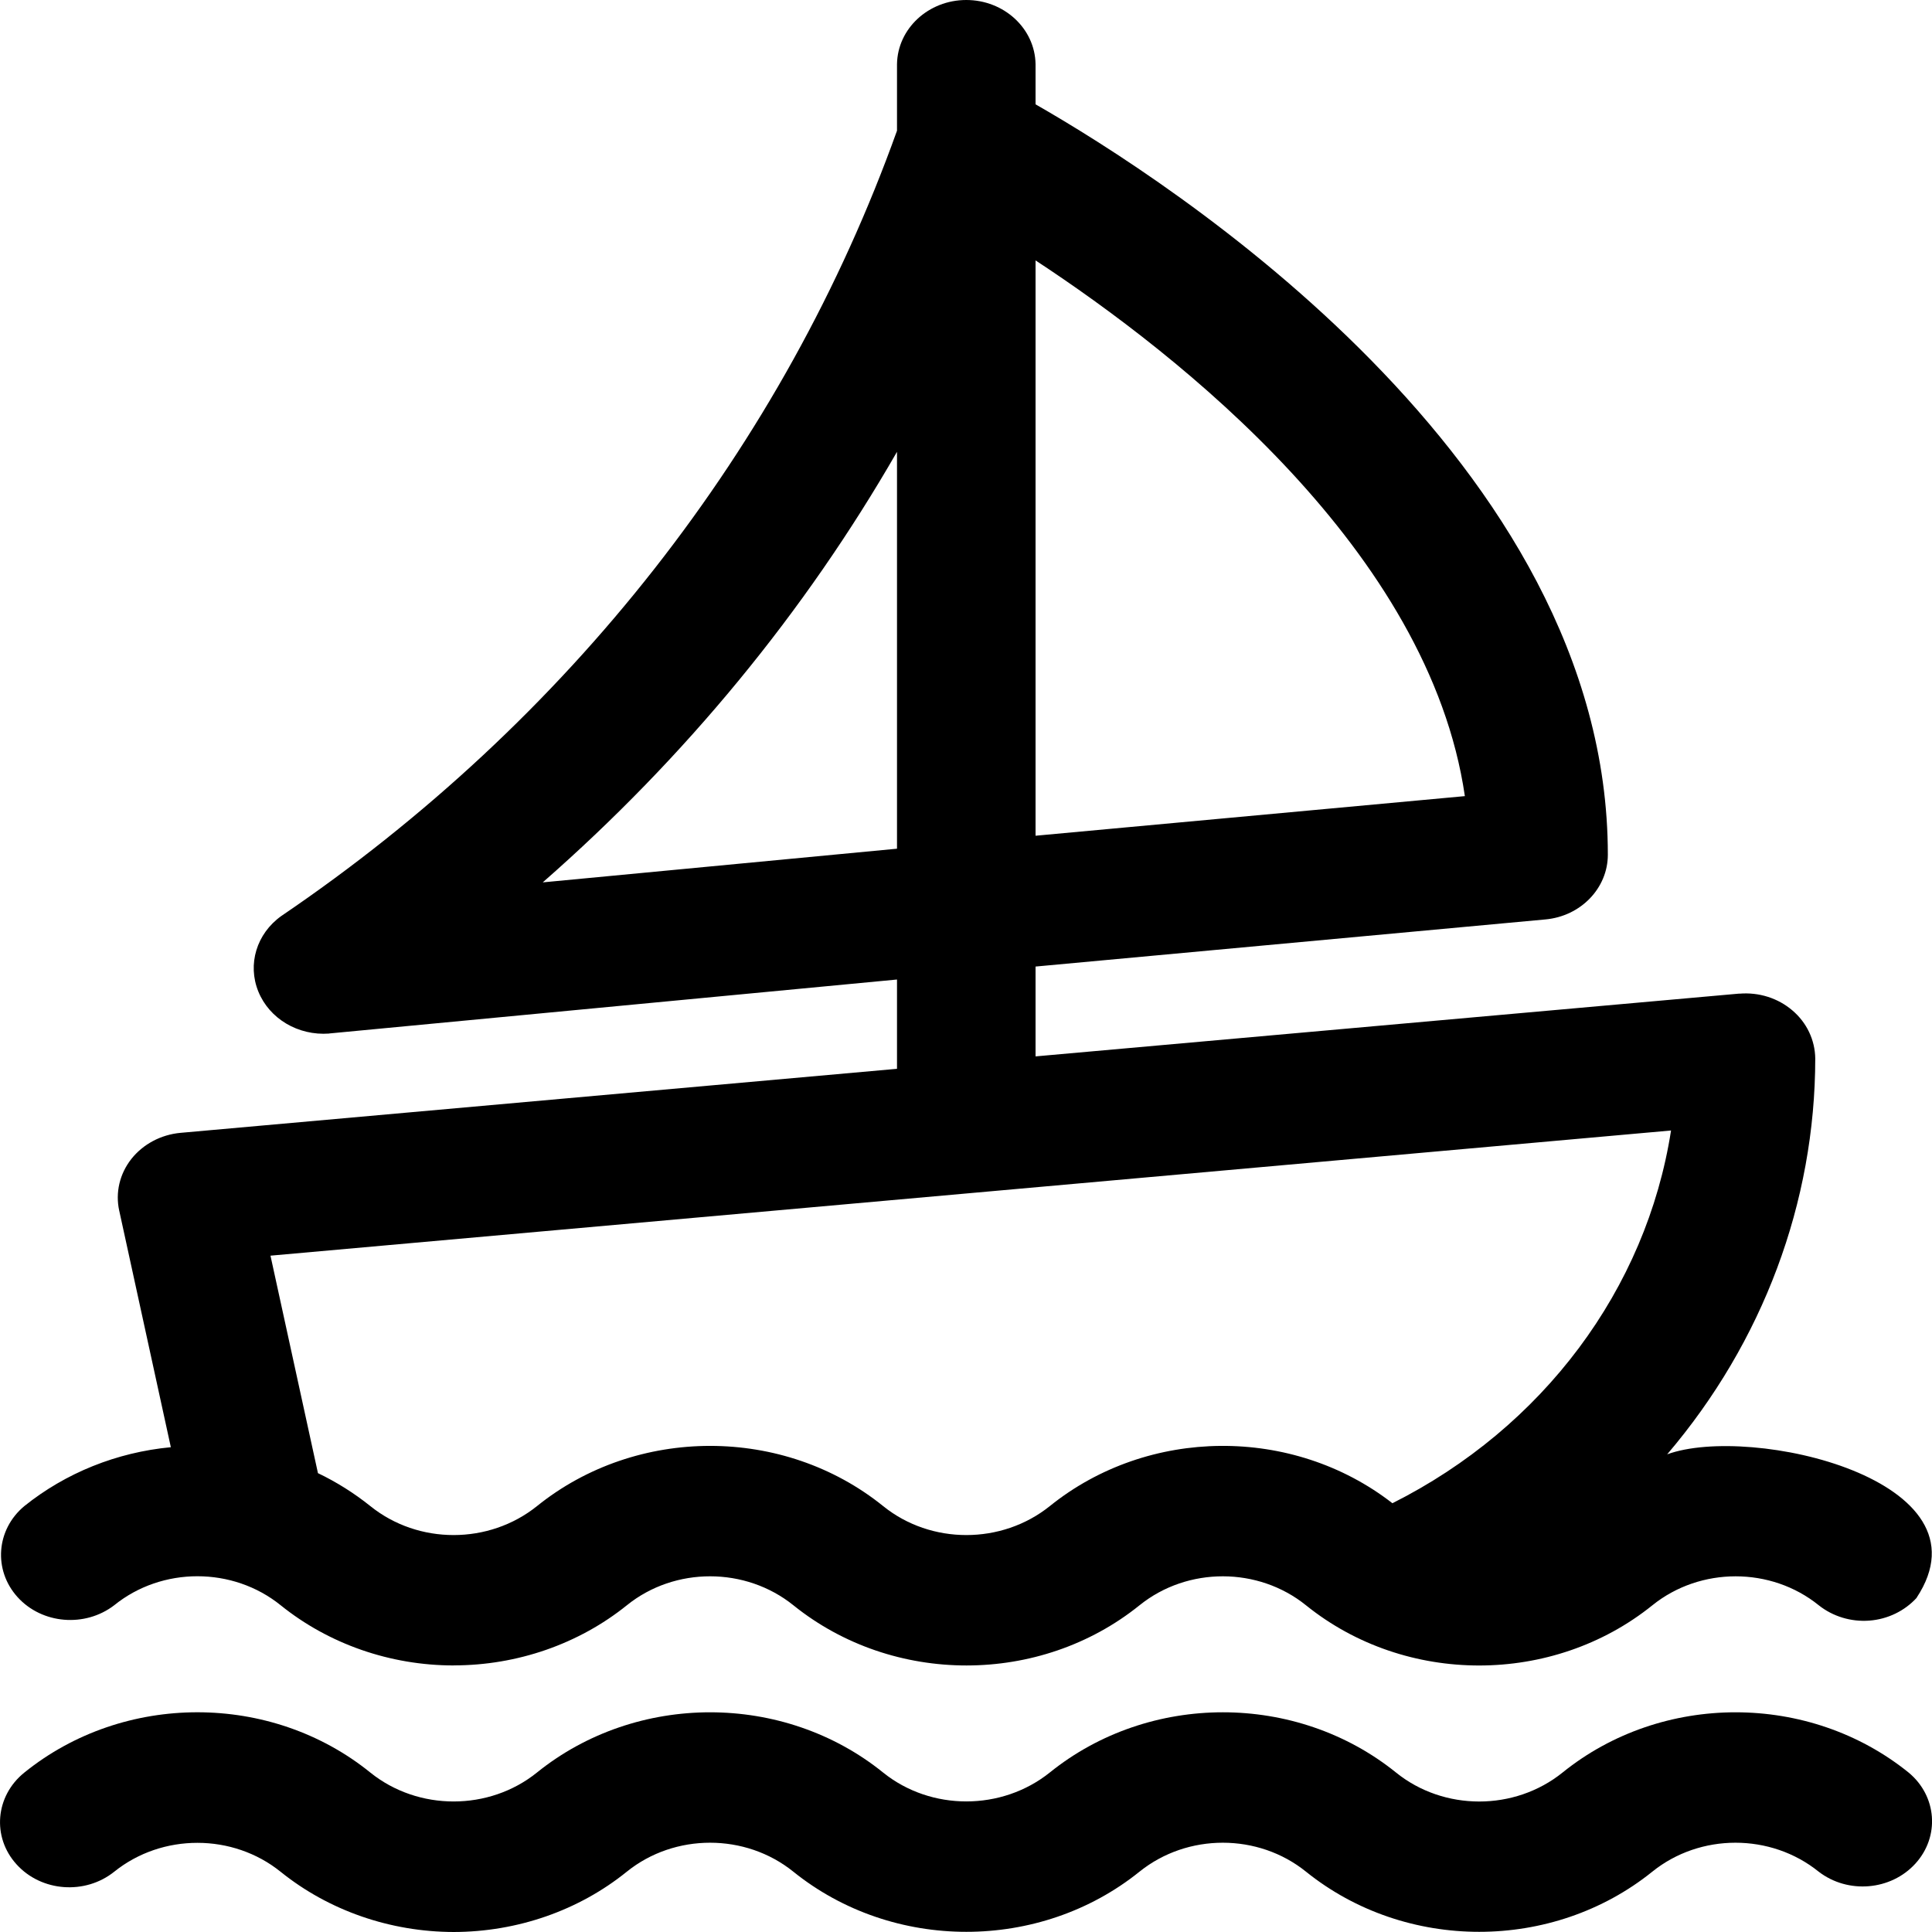
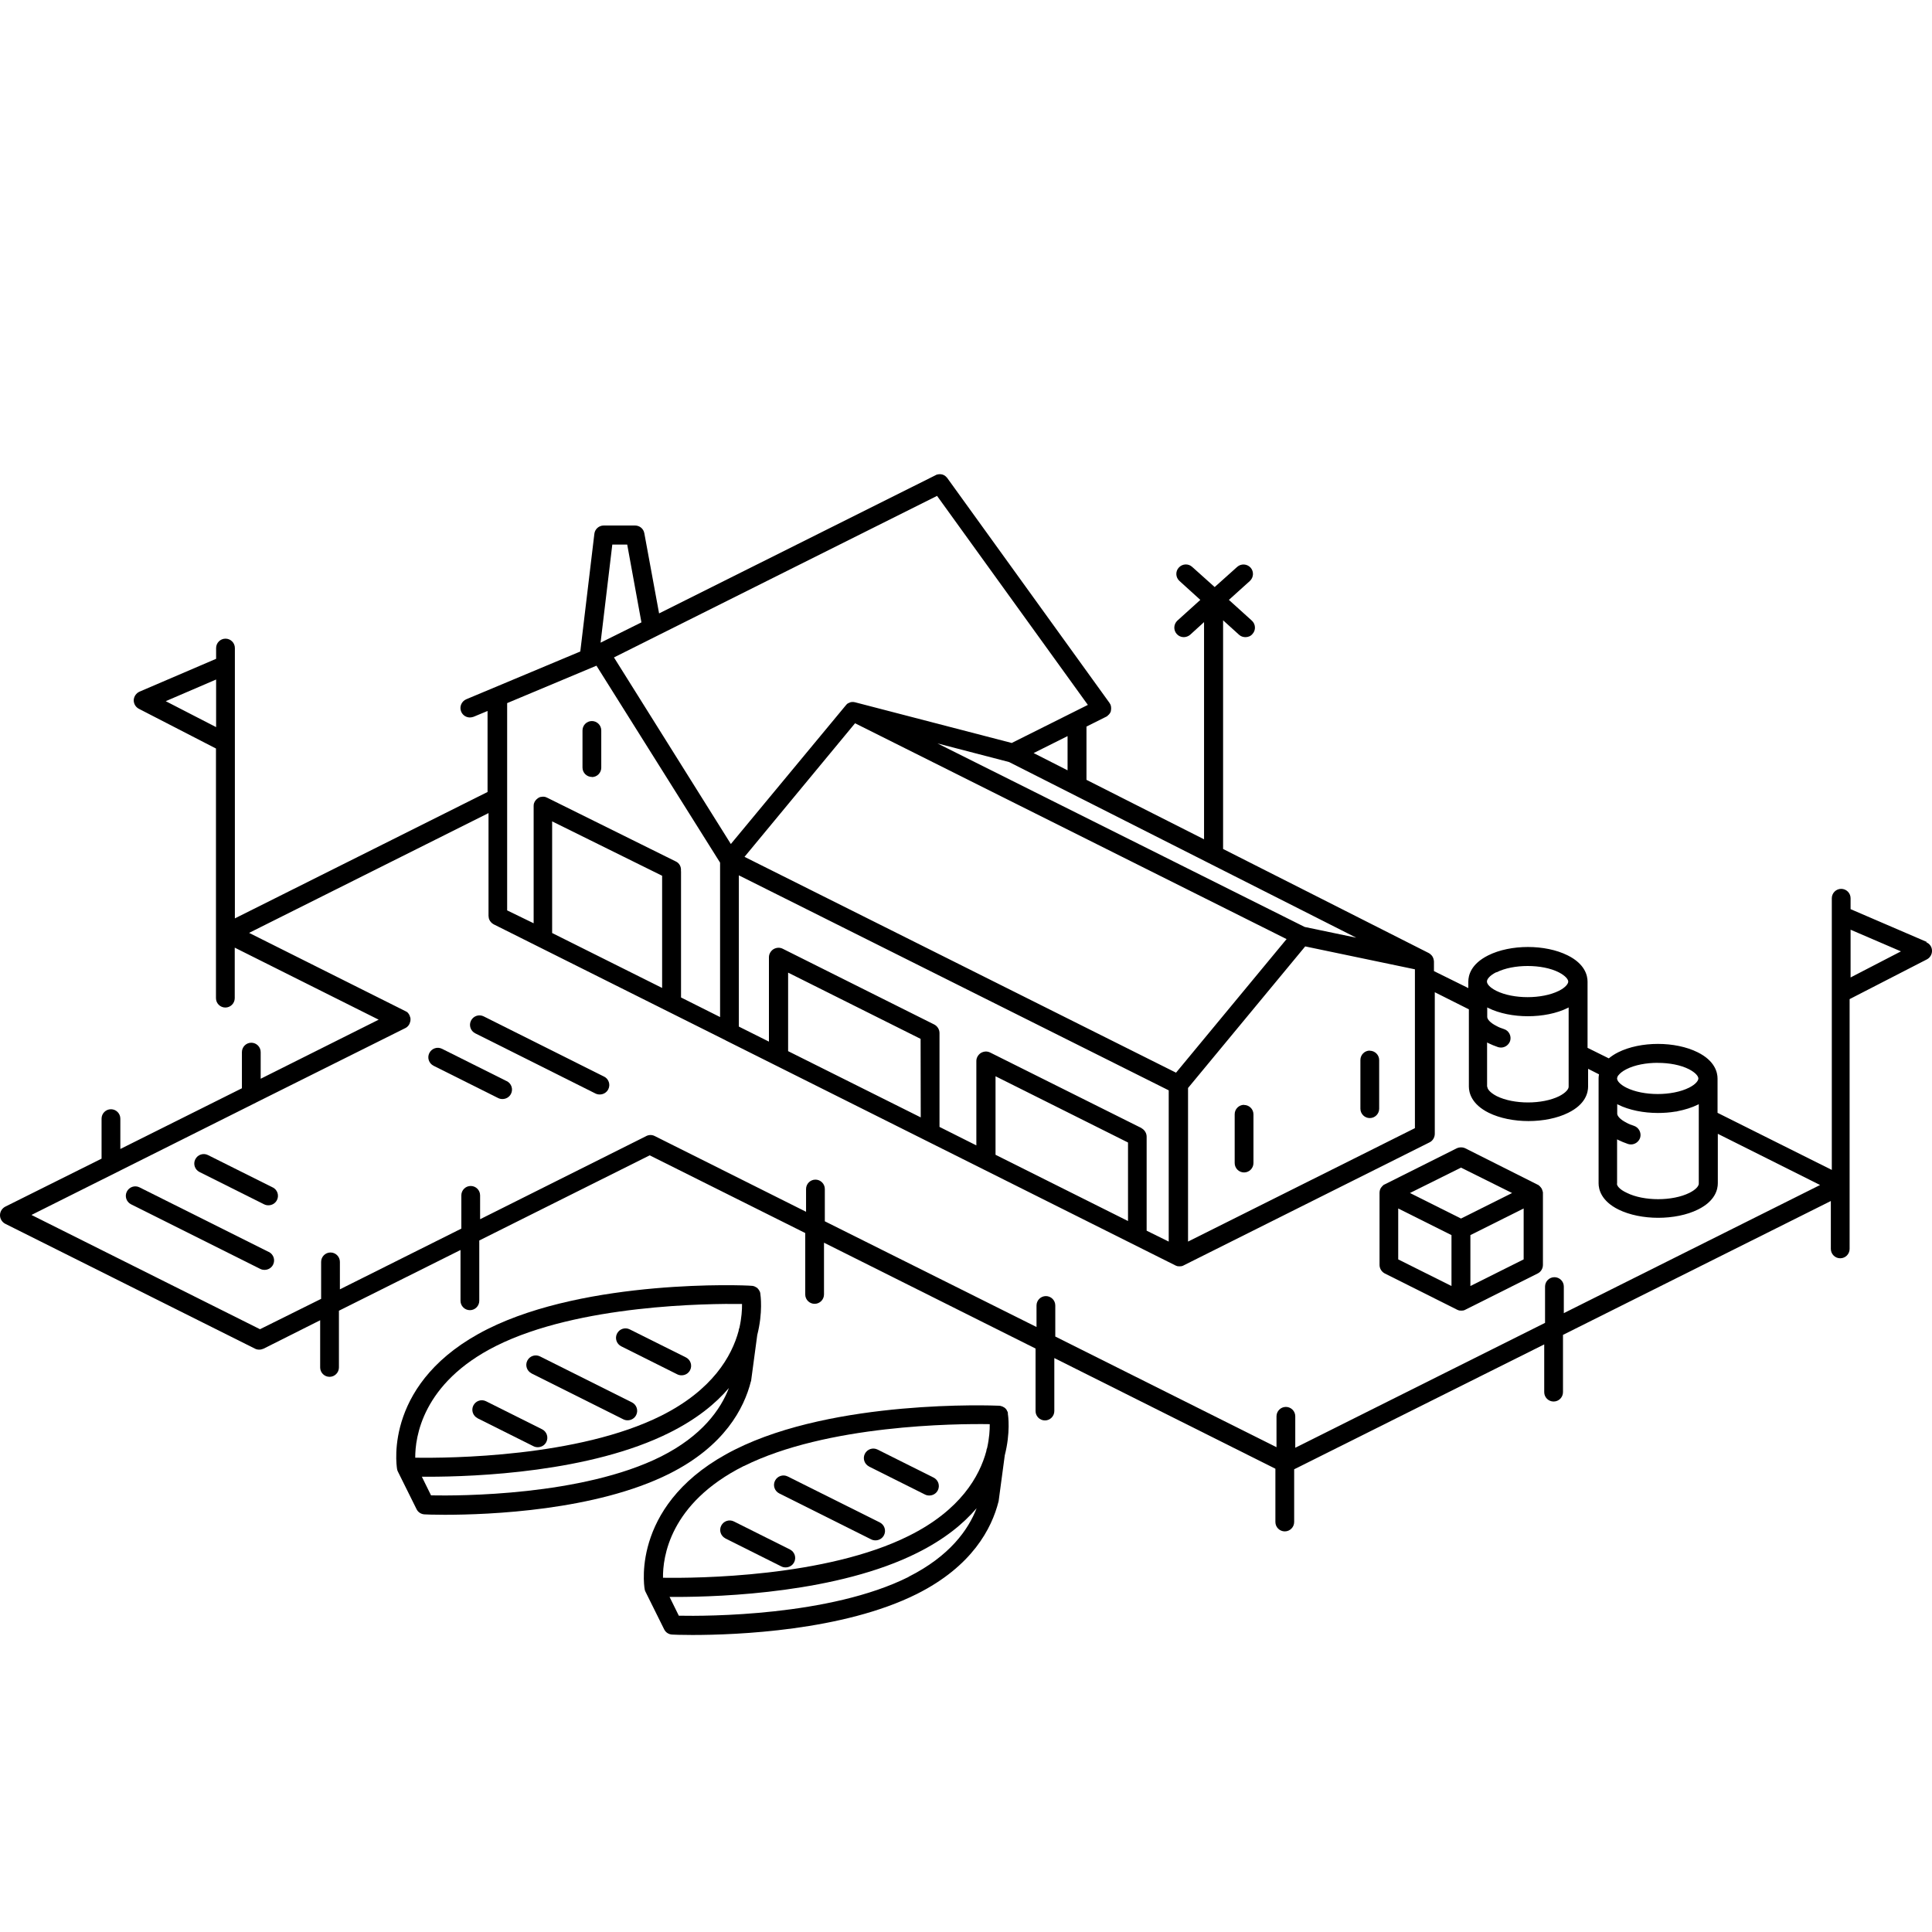
<svg xmlns="http://www.w3.org/2000/svg" fill="#000000" width="800px" height="800px" viewBox="0 0 14 14" role="img" focusable="false" aria-hidden="true" version="1.1" id="svg1" xml:space="preserve">
  <defs id="defs1" />
-   <path d="M 3.288,14 C 2.828,13.999 2.383,13.845 2.034,13.564 1.687,13.284 1.175,13.284 0.828,13.563 0.617,13.732 0.3,13.709 0.12,13.51 c -0.18,-0.198 -0.154,-0.496 0.056,-0.665 0.721,-0.583 1.788,-0.583 2.508,0 0.347,0.279 0.86,0.279 1.207,-5.89e-4 0.722,-0.582 1.788,-0.582 2.509,5.89e-4 0.347,0.279 0.859,0.278 1.207,-5.89e-4 0.722,-0.582 1.787,-0.582 2.509,0 0.347,0.28 0.859,0.28 1.207,0 0.721,-0.582 1.787,-0.582 2.508,5.89e-4 0.205,0.17 0.227,0.463 0.049,0.659 -0.178,0.196 -0.489,0.222 -0.701,0.059 -0.347,-0.28 -0.859,-0.28 -1.206,0 -0.722,0.581 -1.787,0.581 -2.509,0 -0.347,-0.28 -0.859,-0.28 -1.207,0 -0.722,0.581 -1.787,0.581 -2.508,0 -0.347,-0.28 -0.86,-0.28 -1.207,0 C 4.193,13.845 3.748,13.999 3.288,14 Z m 0,-1.931 v -5.88e-4 c -0.46,0 -0.905,-0.155 -1.254,-0.436 C 1.687,11.352 1.174,11.352 0.828,11.632 0.616,11.795 0.304,11.769 0.127,11.573 -0.05,11.377 -0.028,11.084 0.176,10.914 0.476,10.673 0.846,10.524 1.238,10.487 L 0.864,8.773 v 5.884e-4 C 0.835,8.642 0.867,8.506 0.952,8.398 1.037,8.291 1.166,8.222 1.308,8.209 L 6.5,7.745 V 7.098 l -4.115,0.391 v 5.892e-4 C 2.16,7.506 1.952,7.382 1.872,7.185 1.792,6.988 1.859,6.766 2.038,6.638 4.121,5.225 5.681,3.235 6.5,0.947 V 0.465 C 6.504,0.207 6.728,0 7.002,0 7.276,0 7.5,0.207 7.504,0.465 V 0.756 C 8.46,1.303 11.651,3.342 11.651,6.193 v 5.892e-4 c 0,0.242 -0.196,0.446 -0.453,0.469 L 7.504,7.004 V 7.655 L 12.604,7.2 v 5.892e-4 c 0.141,-0.012 0.28,0.032 0.384,0.121 0.105,0.089 0.164,0.215 0.166,0.348 -6.27e-4,1.043 -0.379,2.055 -1.073,2.869 0.605,-0.221 2.374,0.183 1.807,1.04 h 6.25e-4 c -0.087,0.095 -0.21,0.155 -0.343,0.165 -0.132,0.01 -0.264,-0.03 -0.366,-0.111 -0.346,-0.28 -0.859,-0.28 -1.206,2.5e-5 -0.722,0.581 -1.787,0.582 -2.509,5.88e-4 C 9.118,11.353 8.606,11.352 8.258,11.632 7.536,12.214 6.472,12.214 5.75,11.633 5.403,11.353 4.89,11.352 4.543,11.632 4.194,11.913 3.748,12.068 3.288,12.068 Z M 2.304,10.675 c 0.136,0.065 0.264,0.146 0.38,0.239 0.348,0.28 0.859,0.279 1.207,0 0.722,-0.582 1.788,-0.582 2.509,0 0.347,0.28 0.859,0.279 1.207,0 0.712,-0.574 1.76,-0.583 2.483,-0.021 1.09,-0.548 1.84,-1.551 2.019,-2.701 C 9.565,8.42 4.505,8.871 1.96,9.099 Z M 6.5,3.274 C 5.831,4.438 4.963,5.492 3.933,6.394 L 6.5,6.15 Z M 7.504,1.887 V 6.056 L 10.615,5.769 C 10.356,3.996 8.549,2.573 7.504,1.887 Z" id="path1" style="stroke-width:0.156" />
+   <path d="m 11.178,8.633 c -6.71e-4,-0.002 -6.71e-4,-0.004 -0.001,-0.006 0,-0.001 -6.71e-4,-0.002 -0.001,-0.003 -6.71e-4,-0.002 -0.001,-0.003 -0.002,-0.005 -6.71e-4,-0.001 -0.001,-0.002 -0.001,-0.003 -6.71e-4,-0.001 -0.001,-0.003 -0.003,-0.005 -6.71e-4,-0.001 -0.001,-0.002 -0.002,-0.003 -6.71e-4,-0.001 -0.002,-0.003 -0.003,-0.004 -6.69e-4,-0.001 -0.001,-0.002 -0.003,-0.003 -0.001,-0.001 -0.002,-0.003 -0.003,-0.004 l -0.003,-0.003 c -0.001,-0.001 -0.003,-0.002 -0.004,-0.003 -0.001,-6.709e-4 -0.002,-0.001 -0.003,-0.003 l -0.001,-0.001 c -6.71e-4,-6.691e-4 -0.002,-0.001 -0.003,-0.001 -6.71e-4,-6.691e-4 -0.001,-6.691e-4 -0.002,-0.001 L 10.618,8.321 c -0.019,-0.009 -0.042,-0.009 -0.062,0 l -0.523,0.262 c -6.71e-4,6.708e-4 -0.001,6.708e-4 -0.002,0.001 -0.001,6.726e-4 -0.002,0.001 -0.003,0.001 -6.69e-4,0 -6.69e-4,6.708e-4 -0.001,0.001 -0.001,6.708e-4 -0.002,0.001 -0.003,0.003 -0.001,0.001 -0.003,0.002 -0.004,0.003 -0.001,6.709e-4 -0.002,0.002 -0.003,0.003 -0.001,0.001 -0.003,0.003 -0.003,0.004 -6.71e-4,6.709e-4 -0.002,0.002 -0.003,0.003 -0.001,0.001 -0.002,0.003 -0.003,0.004 -6.71e-4,0.001 -0.001,0.002 -0.002,0.003 -6.69e-4,0.001 -0.002,0.003 -0.003,0.005 -6.71e-4,0.001 -0.001,0.002 -0.001,0.003 -6.71e-4,0.002 -0.001,0.003 -0.002,0.005 -6.708e-4,0.001 -6.708e-4,0.002 -0.001,0.003 -6.708e-4,0.002 -6.708e-4,0.004 -0.001,0.006 0,0.001 -6.708e-4,0.002 -6.708e-4,0.003 -6.709e-4,0.003 -6.709e-4,0.006 -6.709e-4,0.009 v 0.523 c 0,0.026 0.015,0.05 0.038,0.062 l 0.523,0.262 c 6.71e-4,0 6.71e-4,0 0.001,6.69e-4 0.004,0.002 0.009,0.003 0.013,0.005 6.71e-4,0 0.002,6.709e-4 0.003,6.709e-4 0.005,6.708e-4 0.009,0.001 0.014,0.001 0.005,0 0.009,-6.691e-4 0.014,-0.001 6.71e-4,0 0.001,0 0.003,-6.709e-4 0.005,-0.001 0.009,-0.003 0.013,-0.005 6.72e-4,0 6.72e-4,0 0.001,-6.69e-4 l 0.523,-0.262 c 0.023,-0.011 0.038,-0.036 0.038,-0.062 V 8.645 c 0,-0.003 0,-0.006 -6.69e-4,-0.009 0,-0.001 -6.71e-4,-0.002 -6.71e-4,-0.003 z M 10.587,8.461 10.957,8.645 10.587,8.83 10.217,8.645 Z m -0.455,0.296 0.386,0.193 v 0.369 l -0.386,-0.193 z m 0.909,0.369 -0.386,0.193 V 8.95 l 0.386,-0.193 z" id="path1" style="stroke-width:0.172" />
+   <path d="m 7.304,10.242 v -6.71e-4 c 0,-0.001 -6.727e-4,-0.002 -6.727e-4,-0.003 -6.69e-4,-0.003 -0.001,-0.007 -0.003,-0.01 -6.69e-4,-0.002 -0.002,-0.003 -0.003,-0.005 -0.001,-0.002 -0.002,-0.005 -0.003,-0.007 -0.001,-0.002 -0.003,-0.003 -0.004,-0.005 -0.001,-0.002 -0.003,-0.004 -0.004,-0.005 -0.001,-0.001 -0.003,-0.002 -0.004,-0.003 -0.002,-0.002 -0.004,-0.004 -0.006,-0.005 -6.69e-4,-6.71e-4 -0.001,-6.71e-4 -0.003,-0.001 -0.003,-0.002 -0.006,-0.004 -0.009,-0.005 -0.008,-0.003 -0.016,-0.006 -0.026,-0.006 -0.048,-0.002 -1.186,-0.046 -1.911,0.317 -0.75,0.375 -0.662,0.979 -0.656,1.011 v 6.71e-4 c 0,0.001 6.71e-4,0.002 6.71e-4,0.003 6.7e-4,0.002 6.7e-4,0.004 0.001,0.005 6.701e-4,0.001 6.701e-4,0.003 0.001,0.003 6.701e-4,6.71e-4 6.701e-4,0.002 0.001,0.003 0,0 0,6.7e-4 6.699e-4,6.7e-4 6.71e-4,6.71e-4 6.71e-4,0.002 0.001,0.003 l 0.136,0.274 c 0.011,0.023 0.034,0.037 0.058,0.038 0.009,6.71e-4 0.062,0.003 0.146,0.003 0.32,0 1.093,-0.03 1.627,-0.297 0.401,-0.201 0.543,-0.475 0.592,-0.67 0,-0.001 0,-0.002 6.709e-4,-0.003 0,-0.001 6.708e-4,-0.003 6.708e-4,-0.004 l 0.044,-0.328 c 0.042,-0.165 0.025,-0.287 0.022,-0.302 z m -1.914,0.382 c 0.601,-0.3 1.537,-0.308 1.782,-0.304 6.691e-4,0.041 -0.003,0.101 -0.019,0.173 -0.003,0.005 -0.004,0.011 -0.005,0.017 l -6.69e-4,0.005 c -0.049,0.182 -0.187,0.428 -0.561,0.614 -0.6,0.3 -1.537,0.308 -1.782,0.304 -0.002,-0.146 0.046,-0.539 0.586,-0.81 z m 1.194,0.803 c -0.57,0.285 -1.465,0.285 -1.665,0.281 l -0.067,-0.136 h 0.043 c 0.345,0 1.179,-0.032 1.753,-0.32 0.194,-0.097 0.332,-0.209 0.429,-0.323 -0.06,0.156 -0.195,0.347 -0.493,0.497 z" id="path2" style="stroke-width:0.172" />
+   <path d="m 5.647,10.822 0.666,0.333 c 0.01,0.005 0.02,0.007 0.031,0.007 0.026,0 0.05,-0.014 0.062,-0.038 0.017,-0.034 0.003,-0.075 -0.031,-0.092 L 5.708,10.699 c -0.034,-0.017 -0.075,-0.003 -0.092,0.031 -0.017,0.034 -0.003,0.075 0.031,0.092 z" id="path3" style="stroke-width:0.172" />
+   <path d="m 6.297,10.627 0.406,0.203 c 0.01,0.005 0.02,0.007 0.031,0.007 0.026,0 0.05,-0.014 0.062,-0.038 0.017,-0.034 0.003,-0.075 -0.031,-0.092 L 6.359,10.504 c -0.034,-0.017 -0.075,-0.003 -0.092,0.031 -0.017,0.034 -0.003,0.075 0.031,0.092 z" id="path4" style="stroke-width:0.172" />
+   <path d="m 5.256,11.148 0.406,0.203 c 0.01,0.005 0.02,0.007 0.031,0.007 0.026,0 0.05,-0.014 0.062,-0.038 0.017,-0.034 0.003,-0.075 -0.031,-0.092 L 5.318,11.025 c -0.034,-0.017 -0.075,-0.003 -0.092,0.031 -0.017,0.034 -0.003,0.075 0.031,0.092 z" id="path5" style="stroke-width:0.172" />
+   <path d="m 5.442,10.009 c 0,-0.001 0,-0.002 6.701e-4,-0.003 0,-0.001 6.709e-4,-0.003 6.709e-4,-0.004 l 0.044,-0.328 c 0.042,-0.165 0.024,-0.288 0.022,-0.302 v -6.709e-4 c 0,-0.001 -6.699e-4,-0.003 -0.001,-0.004 -6.7e-4,-0.003 -0.001,-0.006 -0.003,-0.009 -6.7e-4,-0.002 -0.002,-0.004 -0.003,-0.005 -0.001,-0.002 -0.002,-0.004 -0.003,-0.006 -0.001,-0.002 -0.003,-0.003 -0.004,-0.005 -0.001,-0.002 -0.003,-0.004 -0.004,-0.005 -0.001,-0.001 -0.003,-0.002 -0.003,-0.003 -0.002,-0.002 -0.004,-0.004 -0.007,-0.005 -6.71e-4,-6.69e-4 -0.001,-6.69e-4 -0.002,-0.001 -0.01,-0.007 -0.022,-0.011 -0.035,-0.011 C 5.396,9.312 4.258,9.268 3.533,9.631 2.783,10.007 2.872,10.61 2.877,10.643 v 6.71e-4 c 0,0.001 6.699e-4,0.002 6.699e-4,0.003 6.71e-4,0.002 6.71e-4,0.004 0.001,0.005 6.708e-4,0.001 6.708e-4,0.003 0.001,0.003 6.71e-4,6.71e-4 6.71e-4,0.002 0.001,0.003 0,6.71e-4 6.71e-4,6.71e-4 6.71e-4,0.001 6.699e-4,6.71e-4 6.699e-4,0.002 0.001,0.003 l 0.136,0.274 c 0.011,0.023 0.034,0.037 0.058,0.038 0.009,6.71e-4 0.062,0.003 0.146,0.003 0.32,0 1.093,-0.03 1.627,-0.297 0.401,-0.201 0.543,-0.475 0.592,-0.67 z M 3.595,9.753 C 4.195,9.453 5.132,9.446 5.377,9.449 c 6.701e-4,0.041 -0.003,0.101 -0.019,0.173 -0.003,0.005 -0.004,0.011 -0.005,0.017 l -6.7e-4,0.005 C 5.303,9.827 5.164,10.072 4.791,10.259 4.191,10.559 3.256,10.567 3.009,10.563 3.008,10.418 3.058,10.022 3.595,9.753 Z m -0.471,1.084 -0.067,-0.136 h 0.043 c 0.345,0 1.179,-0.032 1.753,-0.32 0.194,-0.097 0.332,-0.209 0.429,-0.323 -0.06,0.156 -0.195,0.347 -0.493,0.497 -0.57,0.285 -1.465,0.285 -1.665,0.281 z" id="path6" style="stroke-width:0.172" />
+   <path d="M 3.851,9.952 4.517,10.285 c 0.01,0.005 0.02,0.007 0.031,0.007 0.026,0 0.05,-0.014 0.062,-0.038 0.017,-0.034 0.003,-0.075 -0.031,-0.092 L 3.913,9.829 c -0.034,-0.017 -0.075,-0.003 -0.092,0.031 -0.017,0.034 -0.003,0.075 0.031,0.092 z" id="path7" style="stroke-width:0.172" />
+   <path d="m 4.502,9.756 0.406,0.203 c 0.01,0.005 0.02,0.007 0.031,0.007 0.026,0 0.05,-0.014 0.062,-0.038 0.017,-0.034 0.003,-0.075 -0.031,-0.092 L 4.563,9.633 c -0.034,-0.017 -0.075,-0.003 -0.092,0.031 -0.017,0.034 -0.003,0.075 0.031,0.092 z" id="path8" style="stroke-width:0.172" />
+   <path d="m 3.46,10.277 0.406,0.203 c 0.01,0.005 0.02,0.007 0.031,0.007 0.026,0 0.05,-0.014 0.062,-0.038 0.017,-0.034 0.003,-0.075 -0.031,-0.092 L 3.522,10.154 c -0.034,-0.017 -0.075,-0.003 -0.092,0.031 -0.017,0.034 -0.003,0.075 0.031,0.092 z" id="path9" style="stroke-width:0.172" />
+   <path d="m 13.963,6.826 -0.553,-0.238 v -0.079 c 0,-0.038 -0.031,-0.068 -0.068,-0.068 -0.038,0 -0.068,0.031 -0.068,0.068 v 0.123 6.701e-4 1.845 L 12.446,8.064 v -0.248 -6.71e-4 c 0,-0.044 -0.019,-0.128 -0.144,-0.19 -0.162,-0.081 -0.414,-0.081 -0.576,0 -0.028,0.014 -0.05,0.029 -0.068,0.044 L 11.504,7.593 V 7.113 c 0,-0.044 -0.019,-0.128 -0.144,-0.19 -0.162,-0.081 -0.414,-0.081 -0.576,0 -0.126,0.063 -0.144,0.146 -0.144,0.19 v 0.003 0.044 L 10.391,7.037 v -0.07 c 0,-0.001 0,-0.003 -6.7e-4,-0.005 0,-0.002 0,-0.003 -6.7e-4,-0.005 -6.72e-4,-0.003 -0.001,-0.005 -0.002,-0.008 -6.69e-4,-0.001 -6.69e-4,-0.003 -0.001,-0.004 -0.001,-0.003 -0.003,-0.007 -0.004,-0.009 0,-6.7e-4 -6.71e-4,-0.001 -6.71e-4,-0.002 -0.002,-0.003 -0.005,-0.007 -0.007,-0.01 -6.69e-4,-0.001 -0.002,-0.002 -0.003,-0.003 l -0.006,-0.006 c -0.001,-6.711e-4 -0.003,-0.002 -0.004,-0.003 -0.002,-0.001 -0.005,-0.003 -0.007,-0.005 -6.71e-4,-6.699e-4 -0.001,-6.699e-4 -0.002,-0.001 L 8.863,6.152 V 4.495 l 0.116,0.105 c 0.013,0.012 0.03,0.017 0.046,0.017 0.019,0 0.038,-0.007 0.051,-0.023 0.026,-0.028 0.023,-0.072 -0.005,-0.097 L 8.905,4.347 9.057,4.21 c 0.028,-0.026 0.03,-0.069 0.005,-0.097 -0.026,-0.028 -0.069,-0.03 -0.097,-0.005 L 8.802,4.254 8.639,4.108 c -0.028,-0.026 -0.072,-0.023 -0.097,0.005 -0.026,0.028 -0.023,0.072 0.005,0.097 L 8.698,4.347 8.532,4.497 c -0.028,0.026 -0.03,0.069 -0.005,0.097 0.013,0.015 0.032,0.023 0.051,0.023 0.016,0 0.033,-0.006 0.046,-0.017 L 8.725,4.508 V 6.082 L 7.873,5.651 V 5.265 l 0.142,-0.071 c 0.003,-0.001 0.007,-0.003 0.009,-0.006 6.708e-4,0 6.708e-4,-6.7e-4 0.001,-6.7e-4 0.002,-0.001 0.004,-0.003 0.005,-0.005 0.001,-0.001 0.003,-0.003 0.005,-0.004 0.001,-0.002 0.003,-0.003 0.004,-0.005 0.001,-0.002 0.003,-0.003 0.004,-0.005 0.001,-0.002 0.002,-0.004 0.003,-0.006 6.69e-4,-0.002 0.002,-0.004 0.003,-0.006 6.708e-4,-0.002 0.001,-0.004 0.001,-0.006 6.708e-4,-0.002 0.001,-0.004 0.001,-0.007 0,-0.002 0,-0.005 6.708e-4,-0.007 v -0.007 c 0,-0.002 -6.708e-4,-0.005 -6.708e-4,-0.007 0,-0.002 -6.709e-4,-0.005 -0.001,-0.007 -6.691e-4,-0.002 -0.001,-0.004 -0.002,-0.006 -6.709e-4,-0.002 -0.001,-0.005 -0.003,-0.007 0,-6.701e-4 0,-6.701e-4 -6.708e-4,-0.001 -6.709e-4,-0.002 -0.002,-0.003 -0.003,-0.005 -6.709e-4,-0.001 -0.001,-0.003 -0.003,-0.005 L 6.865,3.465 c 0,-6.701e-4 -6.709e-4,-6.701e-4 -6.709e-4,-0.001 -0.001,-0.002 -0.003,-0.004 -0.005,-0.005 -0.001,-0.001 -0.003,-0.003 -0.004,-0.005 -0.002,-0.001 -0.003,-0.003 -0.005,-0.004 -0.002,-0.001 -0.003,-0.003 -0.005,-0.004 -0.002,-0.001 -0.004,-0.002 -0.006,-0.003 -0.002,-6.71e-4 -0.004,-0.002 -0.006,-0.003 -0.002,-6.71e-4 -0.004,-0.001 -0.007,-0.002 -0.002,-6.702e-4 -0.004,-0.001 -0.006,-0.001 -0.002,-6.7e-4 -0.005,-6.7e-4 -0.007,-6.7e-4 h -0.006 c -0.002,0 -0.005,6.7e-4 -0.007,6.7e-4 -0.002,0 -0.005,6.71e-4 -0.007,0.001 -0.002,6.71e-4 -0.004,0.001 -0.006,0.002 -0.002,6.7e-4 -0.005,0.001 -0.007,0.003 -6.699e-4,0 -6.699e-4,0 -0.001,6.7e-4 L 4.776,4.445 4.669,3.864 c -0.006,-0.033 -0.034,-0.056 -0.068,-0.056 H 4.375 c -0.035,0 -0.064,0.026 -0.068,0.06 L 4.205,4.721 3.379,5.067 c -0.035,0.015 -0.052,0.055 -0.037,0.09 0.011,0.026 0.036,0.042 0.063,0.042 0.009,0 0.018,-0.002 0.027,-0.005 L 3.533,5.152 V 5.739 L 1.702,6.655 V 4.696 c 0,-0.038 -0.031,-0.068 -0.068,-0.068 -0.038,0 -0.068,0.031 -0.068,0.068 V 4.774 L 1.011,5.012 c -0.024,0.011 -0.04,0.034 -0.042,0.06 -6.6995e-4,0.027 0.013,0.051 0.037,0.064 L 1.565,5.424 v 1.809 c 0,0.038 0.031,0.068 0.068,0.068 0.038,0 0.068,-0.031 0.068,-0.068 V 6.867 L 2.744,7.389 1.889,7.817 V 7.624 c 0,-0.038 -0.031,-0.068 -0.068,-0.068 -0.038,0 -0.068,0.031 -0.068,0.068 V 7.886 L 0.872,8.326 v -0.22 c 0,-0.038 -0.031,-0.068 -0.068,-0.068 -0.038,0 -0.068,0.031 -0.068,0.068 V 8.396 L 0.038,8.744 C 0.015,8.756 0,8.78 0,8.806 c 0,0.026 0.015,0.05 0.038,0.062 L 1.848,9.773 c 0.009,0.005 0.02,0.007 0.031,0.007 0.011,0 0.021,-0.003 0.031,-0.007 l 0.41,-0.206 v 0.342 c 0,0.038 0.031,0.068 0.068,0.068 0.038,0 0.068,-0.031 0.068,-0.068 V 9.498 L 3.337,9.058 v 0.368 c 0,0.038 0.031,0.068 0.068,0.068 0.038,0 0.068,-0.031 0.068,-0.068 V 8.989 L 4.708,8.372 5.835,8.935 v 0.445 c 0,0.038 0.031,0.068 0.068,0.068 0.038,0 0.068,-0.031 0.068,-0.068 V 9.005 l 1.533,0.767 v 0.453 c 0,0.038 0.031,0.068 0.068,0.068 0.038,0 0.068,-0.031 0.068,-0.068 V 9.841 l 1.602,0.802 v 0.386 c 0,0.038 0.031,0.068 0.068,0.068 0.038,0 0.068,-0.031 0.068,-0.068 V 10.647 L 11.19,9.742 v 0.346 c 0,0.038 0.031,0.068 0.068,0.068 0.038,0 0.068,-0.031 0.068,-0.068 V 9.673 l 1.941,-0.97 v 0.347 c 0,0.038 0.031,0.068 0.068,0.068 0.038,0 0.068,-0.031 0.068,-0.068 V 7.24 L 13.963,6.952 c 0.023,-0.012 0.038,-0.037 0.037,-0.064 -6.71e-4,-0.027 -0.017,-0.05 -0.042,-0.06 z M 1.201,5.081 1.566,4.924 V 5.269 Z M 11.718,8.577 V 8.256 c 0.003,0.001 0.005,0.003 0.007,0.004 0.022,0.011 0.047,0.021 0.073,0.03 0.007,0.002 0.014,0.003 0.021,0.003 0.029,0 0.056,-0.019 0.066,-0.048 0.011,-0.036 -0.009,-0.075 -0.045,-0.087 -0.019,-0.006 -0.038,-0.013 -0.053,-0.022 -0.05,-0.025 -0.068,-0.051 -0.068,-0.066 v -0.069 c 0.003,0.001 0.005,0.003 0.007,0.004 0.081,0.04 0.185,0.06 0.288,0.06 0.042,0 0.085,-0.003 0.126,-0.01 0.006,0 0.011,-0.001 0.017,-0.003 0.052,-0.01 0.103,-0.026 0.146,-0.047 0.003,-0.001 0.005,-0.003 0.007,-0.004 v 0.576 c 0,0.016 -0.018,0.042 -0.068,0.067 -0.123,0.061 -0.33,0.061 -0.453,0 C 11.735,8.619 11.717,8.593 11.717,8.578 Z M 12.013,7.702 c 0.083,0 0.165,0.015 0.226,0.046 0.05,0.026 0.068,0.052 0.068,0.067 0,0.015 -0.018,0.042 -0.068,0.067 -0.123,0.061 -0.33,0.061 -0.453,0 -0.05,-0.025 -0.068,-0.051 -0.068,-0.067 v -6.71e-4 -6.7e-4 c 0,-0.005 0.003,-0.012 0.007,-0.019 6.71e-4,-0.001 0.002,-0.002 0.003,-0.003 0.01,-0.013 0.028,-0.029 0.058,-0.044 0.061,-0.031 0.144,-0.046 0.226,-0.046 z M 10.776,7.875 V 7.554 c 0.003,0.001 0.005,0.003 0.007,0.004 0.022,0.011 0.047,0.021 0.073,0.03 0.007,0.002 0.014,0.003 0.021,0.003 0.029,0 0.056,-0.019 0.066,-0.048 0.011,-0.036 -0.009,-0.075 -0.045,-0.086 -0.019,-0.006 -0.037,-0.013 -0.053,-0.022 -0.05,-0.025 -0.068,-0.051 -0.068,-0.066 v -0.069 c 0.003,0.001 0.005,0.003 0.007,0.004 0.081,0.04 0.185,0.06 0.288,0.06 0.103,0 0.208,-0.02 0.288,-0.06 0.003,-0.001 0.005,-0.003 0.007,-0.004 v 0.332 0.001 0.242 c 0,0.016 -0.018,0.042 -0.068,0.068 -0.123,0.061 -0.33,0.061 -0.453,0 -0.05,-0.026 -0.068,-0.052 -0.068,-0.067 z m 0.068,-0.829 c 0.061,-0.031 0.144,-0.046 0.226,-0.046 0.083,0 0.165,0.015 0.226,0.046 0.05,0.026 0.068,0.052 0.068,0.067 0,0.015 -0.018,0.042 -0.068,0.067 -0.123,0.061 -0.33,0.061 -0.453,0 -0.05,-0.025 -0.068,-0.051 -0.068,-0.067 v -6.71e-4 -6.702e-4 c 0,-0.015 0.018,-0.042 0.068,-0.067 z M 8.174,8.848 7.214,8.368 V 7.799 L 8.174,8.279 Z M 8.273,8.175 7.175,7.627 c -0.022,-0.011 -0.046,-0.009 -0.067,0.003 -0.02,0.013 -0.033,0.035 -0.033,0.058 v 0.612 L 6.808,8.166 V 7.486 c 0,-0.026 -0.015,-0.05 -0.038,-0.062 L 5.672,6.875 c -0.022,-0.011 -0.046,-0.009 -0.067,0.003 -0.02,0.013 -0.033,0.035 -0.033,0.058 V 7.548 L 5.354,7.439 V 6.343 L 8.469,7.901 V 8.997 L 8.309,8.918 V 8.237 c 0,-0.026 -0.015,-0.05 -0.038,-0.062 z M 6.672,8.097 5.711,7.617 V 7.048 l 0.96,0.48 z m 0.118,-4.504 1.093,1.515 -0.548,0.274 c -0.001,6.711e-4 -0.002,0.001 -0.003,0.002 L 6.196,5.089 c -0.004,-6.71e-4 -0.007,-0.001 -0.011,-0.002 h -0.004 -0.009 c -0.001,0 -0.002,0 -0.003,6.71e-4 -0.004,6.701e-4 -0.008,0.001 -0.011,0.003 -6.711e-4,0 -6.711e-4,0 -0.001,6.701e-4 -0.003,0.001 -0.007,0.003 -0.01,0.004 -6.699e-4,6.71e-4 -0.002,0.001 -0.003,0.002 -0.003,0.001 -0.005,0.003 -0.007,0.005 -6.7e-4,6.71e-4 -0.001,0.001 -0.002,0.002 -0.003,0.003 -0.005,0.005 -0.007,0.008 L 5.296,6.116 4.449,4.764 6.791,3.593 Z M 8.522,7.773 5.395,6.209 6.196,5.241 9.323,6.805 Z M 8.609,7.884 9.458,6.858 10.253,7.024 V 8.175 L 8.609,8.997 V 7.883 Z M 9.454,6.717 6.793,5.387 7.312,5.522 9.828,6.795 Z M 7.736,5.582 7.49,5.457 7.736,5.334 Z M 4.437,3.946 H 4.545 L 4.648,4.51 4.352,4.657 Z m -0.116,0.876 0.897,1.429 V 7.37 L 4.935,7.228 V 6.316 c 0,-0.002 -6.7e-4,-0.004 -6.7e-4,-0.006 0.003,-0.028 -0.011,-0.056 -0.038,-0.068 L 3.964,5.78 c -6.7e-4,0 -0.001,-6.71e-4 -0.002,-6.71e-4 -0.002,-0.001 -0.005,-0.002 -0.007,-0.003 -0.002,-6.699e-4 -0.004,-0.001 -0.006,-0.002 -0.002,-6.7e-4 -0.004,-6.7e-4 -0.006,-6.7e-4 -0.003,-6.71e-4 -0.005,-6.71e-4 -0.007,-6.71e-4 h -0.002 c -0.001,0 -0.003,0 -0.004,6.71e-4 -0.003,0 -0.005,0 -0.007,6.7e-4 -0.002,6.71e-4 -0.004,6.71e-4 -0.007,0.001 -0.002,6.711e-4 -0.004,0.001 -0.006,0.002 -0.002,6.71e-4 -0.004,0.002 -0.006,0.003 -0.002,6.71e-4 -0.004,0.002 -0.005,0.003 -0.002,0.001 -0.003,0.003 -0.005,0.004 -0.002,0.001 -0.003,0.003 -0.005,0.004 -0.001,0.001 -0.003,0.003 -0.005,0.005 -0.001,0.001 -0.003,0.003 -0.004,0.005 -0.001,0.002 -0.003,0.004 -0.004,0.006 -6.71e-4,0.001 -0.001,0.002 -0.002,0.003 0,6.71e-4 -6.711e-4,0.001 -6.711e-4,0.002 -0.001,0.002 -0.002,0.005 -0.003,0.007 -6.711e-4,0.002 -0.001,0.004 -0.002,0.006 -6.701e-4,0.002 -6.701e-4,0.004 -6.701e-4,0.006 -6.711e-4,0.003 -6.711e-4,0.005 -6.711e-4,0.007 v 0.002 0.85 L 3.675,6.597 V 5.095 L 4.324,4.823 Z M 4.001,5.952 4.798,6.346 V 7.159 L 4.001,6.761 Z m 7.331,3.565 V 9.323 c 0,-0.038 -0.031,-0.068 -0.068,-0.068 -0.038,0 -0.068,0.031 -0.068,0.068 V 9.586 L 9.386,10.491 v -0.228 c 0,-0.038 -0.031,-0.068 -0.068,-0.068 -0.038,0 -0.068,0.031 -0.068,0.068 v 0.224 L 7.647,9.685 V 9.46 c 0,-0.038 -0.031,-0.068 -0.068,-0.068 -0.038,0 -0.068,0.031 -0.068,0.068 V 9.616 L 5.977,8.85 V 8.616 c 0,-0.038 -0.031,-0.068 -0.068,-0.068 -0.038,0 -0.068,0.031 -0.068,0.068 V 8.781 L 4.744,8.232 c -0.022,-0.011 -0.046,-0.009 -0.066,0.003 L 3.479,8.835 v -0.173 c 0,-0.038 -0.031,-0.068 -0.068,-0.068 -0.038,0 -0.068,0.031 -0.068,0.068 V 8.903 L 2.463,9.343 V 9.144 c 0,-0.038 -0.031,-0.068 -0.068,-0.068 -0.038,0 -0.068,0.031 -0.068,0.068 V 9.412 L 1.884,9.632 0.228,8.804 1.853,7.991 c 6.711e-4,0 6.711e-4,-6.71e-4 0.001,-6.71e-4 L 2.931,7.453 c 0.015,-0.006 0.028,-0.017 0.036,-0.033 0.003,-0.007 0.005,-0.015 0.007,-0.022 6.7e-4,-0.004 6.7e-4,-0.008 6.7e-4,-0.013 v -0.001 c 0,-0.004 -6.7e-4,-0.008 -0.002,-0.012 0,-6.702e-4 0,-0.001 -6.699e-4,-0.002 -0.001,-0.004 -0.003,-0.007 -0.004,-0.011 0,-6.699e-4 0,-6.699e-4 -6.71e-4,-0.001 V 7.356 c -0.002,-0.003 -0.004,-0.007 -0.006,-0.009 -6.699e-4,-6.71e-4 -6.699e-4,-0.001 -0.001,-0.002 -0.002,-0.002 -0.004,-0.005 -0.006,-0.007 -0.001,-0.001 -0.002,-0.003 -0.003,-0.003 -0.001,-0.001 -0.003,-0.003 -0.005,-0.003 -0.002,-0.001 -0.004,-0.003 -0.007,-0.004 -6.701e-4,0 -6.701e-4,-6.71e-4 -0.001,-6.71e-4 L 1.805,6.76 3.54,5.892 v 0.745 c 0,0.001 0,0.003 6.701e-4,0.004 0,0.003 0,0.005 6.708e-4,0.007 6.702e-4,0.002 6.702e-4,0.004 0.001,0.006 6.7e-4,0.002 0.001,0.004 0.002,0.007 6.701e-4,0.002 0.002,0.004 0.003,0.006 6.71e-4,0.002 0.002,0.004 0.003,0.006 0.001,0.002 0.003,0.003 0.004,0.005 0.001,0.002 0.003,0.003 0.004,0.005 l 0.005,0.005 c 0.001,0.001 0.003,0.003 0.005,0.004 0.002,0.001 0.004,0.003 0.006,0.004 0.001,6.711e-4 0.002,0.001 0.003,0.002 l 1.678,0.839 c 0.002,0.001 0.003,0.002 0.005,0.003 L 8.516,9.169 c 6.708e-4,0 6.708e-4,0 0.001,6.69e-4 0.004,0.002 0.009,0.003 0.013,0.005 6.709e-4,0 0.002,6.709e-4 0.003,6.709e-4 0.005,6.708e-4 0.009,0.001 0.014,0.001 0.005,0 0.009,-6.691e-4 0.014,-0.001 6.709e-4,0 0.001,0 0.003,-6.709e-4 0.005,-0.001 0.009,-0.003 0.013,-0.005 6.709e-4,0 6.709e-4,0 0.001,-6.69e-4 L 10.359,8.278 c 0.023,-0.011 0.038,-0.036 0.038,-0.062 V 7.19 l 0.247,0.124 v 0.055 6.71e-4 0.001 0.503 c 0,0.044 0.019,0.128 0.144,0.19 0.081,0.04 0.185,0.06 0.288,0.06 0.103,0 0.208,-0.02 0.288,-0.06 0.126,-0.062 0.144,-0.146 0.144,-0.191 V 7.745 l 0.079,0.04 c -0.002,0.011 -0.003,0.02 -0.003,0.029 v 0.003 0.253 6.702e-4 0.001 0.503 c 0,0.044 0.019,0.128 0.144,0.19 0.081,0.04 0.185,0.06 0.288,0.06 0.103,0 0.208,-0.02 0.288,-0.06 0.126,-0.062 0.144,-0.146 0.144,-0.191 V 8.216 l 0.741,0.371 -1.856,0.928 z M 13.41,7.083 V 6.737 l 0.365,0.157 z" id="path10" style="stroke-width:0.172" />
+   <path d="M 1.947,9.072 1.011,8.604 c -0.034,-0.017 -0.075,-0.003 -0.092,0.031 -0.017,0.034 -0.003,0.075 0.031,0.092 L 1.886,9.195 c 0.01,0.005 0.02,0.007 0.031,0.007 0.026,0 0.05,-0.014 0.062,-0.038 0.017,-0.034 0.003,-0.075 -0.031,-0.092 z" id="path11" style="stroke-width:0.172" />
+   <path d="M 1.975,8.604 1.507,8.37 c -0.034,-0.017 -0.075,-0.003 -0.092,0.031 -0.017,0.034 -0.003,0.075 0.031,0.092 l 0.468,0.234 c 0.01,0.005 0.02,0.007 0.031,0.007 0.026,0 0.05,-0.014 0.062,-0.038 0.017,-0.034 0.003,-0.075 -0.031,-0.092 z" id="path12" style="stroke-width:0.172" />
+   <path d="M 3.671,7.834 3.203,7.6 c -0.034,-0.017 -0.075,-0.003 -0.092,0.031 -0.017,0.034 -0.003,0.075 0.031,0.092 l 0.468,0.234 c 0.01,0.005 0.02,0.007 0.031,0.007 0.026,0 0.05,-0.014 0.062,-0.038 0.017,-0.034 0.003,-0.075 -0.031,-0.092 z" id="path13" style="stroke-width:0.172" />
+   <path d="M 4.376,7.801 3.505,7.365 c -0.034,-0.017 -0.075,-0.003 -0.092,0.031 -0.017,0.034 -0.003,0.075 0.031,0.092 l 0.871,0.436 c 0.01,0.005 0.02,0.007 0.031,0.007 0.026,0 0.05,-0.014 0.062,-0.038 0.017,-0.034 0.003,-0.075 -0.031,-0.092 z" id="path14" style="stroke-width:0.172" />
+   <path d="m 4.289,5.631 c 0.038,0 0.068,-0.031 0.068,-0.068 V 5.293 c 0,-0.038 -0.031,-0.068 -0.068,-0.068 -0.038,0 -0.068,0.031 -0.068,0.068 v 0.269 c 0,0.038 0.031,0.068 0.068,0.068 z" id="path15" style="stroke-width:0.172" />
+   <path d="m 9.015,8.006 c -0.038,0 -0.068,0.031 -0.068,0.068 V 8.428 c 0,0.038 0.031,0.068 0.068,0.068 0.038,0 0.068,-0.031 0.068,-0.068 V 8.075 c 0,-0.038 -0.031,-0.068 -0.068,-0.068 z" id="path16" style="stroke-width:0.172" />
+   <path d="m 9.926,7.613 c -0.038,0 -0.068,0.031 -0.068,0.068 v 0.353 c 0,0.038 0.031,0.068 0.068,0.068 0.038,0 0.068,-0.031 0.068,-0.068 V 7.682 c 0,-0.038 -0.031,-0.068 -0.068,-0.068 z" id="path17" style="stroke-width:0.172" />
</svg>
